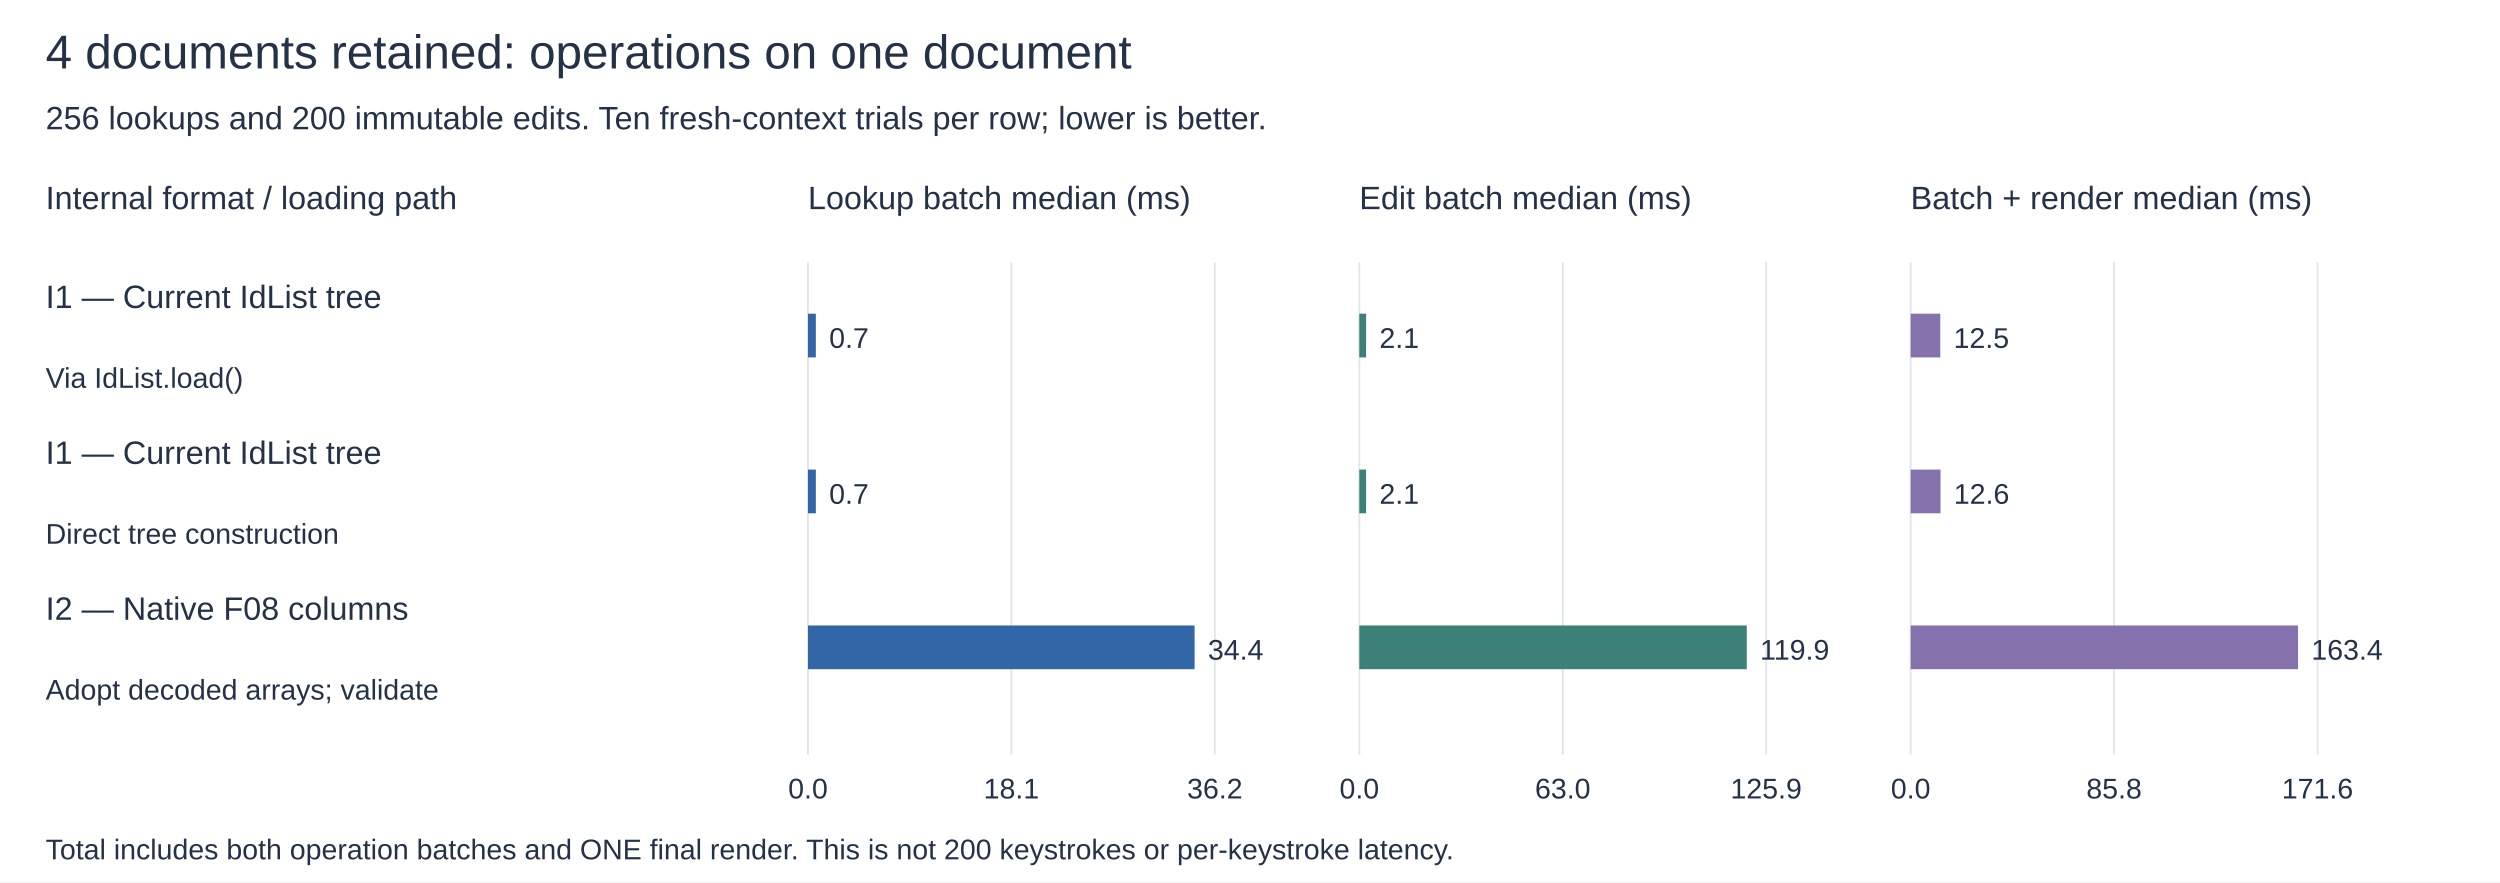
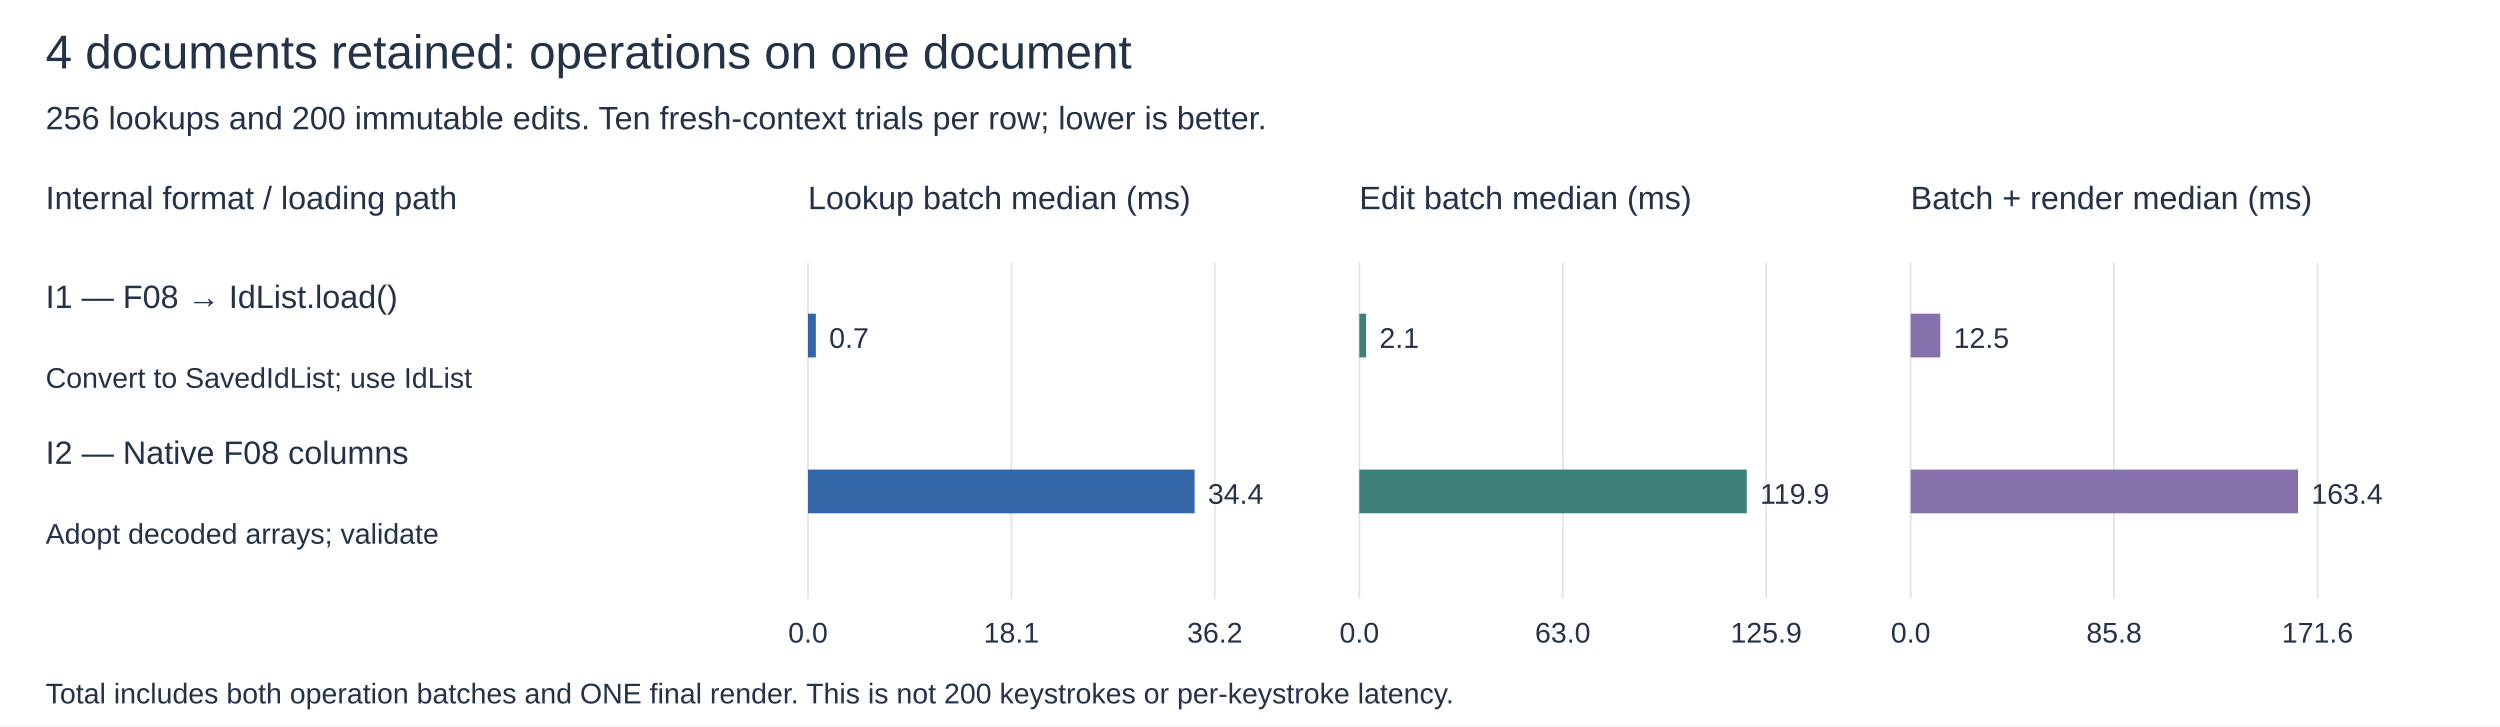
- <svg xmlns="http://www.w3.org/2000/svg" width="1315" height="464" viewBox="0 0 1315 464" role="img" aria-labelledby="title desc">
+ <svg xmlns="http://www.w3.org/2000/svg" width="1315" height="382" viewBox="0 0 1315 382" role="img" aria-labelledby="title desc">
  <style>text{font:17px Arial,Helvetica,sans-serif;fill:#243248}.small{font-size:15px}.title{font-size:25px;font-weight:500}</style>
-   <rect width="1315" height="464" fill="white" />
+   <rect width="1315" height="382" fill="white" />
  <text x="24" y="36" class="title">4 documents retained: operations on one document</text>
  <text x="24" y="68">256 lookups and 200 immutable edits. Ten fresh-context trials per row; lower is better.</text>
  <text x="24" y="110">Internal format / loading path</text>
  <text x="425" y="110">Lookup batch median (ms)</text>
-   <line x1="425" x2="425" y1="138" y2="397" stroke="#e2e6eb" />
-   <text x="425" y="420" class="small" text-anchor="middle">0.0</text>
-   <line x1="532" x2="532" y1="138" y2="397" stroke="#e2e6eb" />
-   <text x="532" y="420" class="small" text-anchor="middle">18.1</text>
-   <line x1="639" x2="639" y1="138" y2="397" stroke="#e2e6eb" />
-   <text x="639" y="420" class="small" text-anchor="middle">36.2</text>
+   <line x1="425" x2="425" y1="138" y2="315" stroke="#e2e6eb" />
+   <text x="425" y="338" class="small" text-anchor="middle">0.0</text>
+   <line x1="532" x2="532" y1="138" y2="315" stroke="#e2e6eb" />
+   <text x="532" y="338" class="small" text-anchor="middle">18.1</text>
+   <line x1="639" x2="639" y1="138" y2="315" stroke="#e2e6eb" />
+   <text x="639" y="338" class="small" text-anchor="middle">36.2</text>
  <rect x="425" y="165" width="4.138" height="23" fill="#3266a6" />
  <text x="436.138" y="183" class="small">0.7</text>
-   <rect x="425" y="247" width="4.138" height="23" fill="#3266a6" />
-   <text x="436.138" y="265" class="small">0.7</text>
-   <rect x="425" y="329" width="203.359" height="23" fill="#3266a6" />
-   <text x="635.359" y="347" class="small">34.4</text>
+   <rect x="425" y="247" width="203.359" height="23" fill="#3266a6" />
+   <text x="635.359" y="265" class="small">34.4</text>
  <text x="715" y="110">Edit batch median (ms)</text>
-   <line x1="715" x2="715" y1="138" y2="397" stroke="#e2e6eb" />
-   <text x="715" y="420" class="small" text-anchor="middle">0.0</text>
-   <line x1="822" x2="822" y1="138" y2="397" stroke="#e2e6eb" />
-   <text x="822" y="420" class="small" text-anchor="middle">63.0</text>
-   <line x1="929" x2="929" y1="138" y2="397" stroke="#e2e6eb" />
-   <text x="929" y="420" class="small" text-anchor="middle">125.9</text>
+   <line x1="715" x2="715" y1="138" y2="315" stroke="#e2e6eb" />
+   <text x="715" y="338" class="small" text-anchor="middle">0.0</text>
+   <line x1="822" x2="822" y1="138" y2="315" stroke="#e2e6eb" />
+   <text x="822" y="338" class="small" text-anchor="middle">63.0</text>
+   <line x1="929" x2="929" y1="138" y2="315" stroke="#e2e6eb" />
+   <text x="929" y="338" class="small" text-anchor="middle">125.9</text>
  <rect x="715" y="165" width="3.569" height="23" fill="#3c8077" />
  <text x="725.569" y="183" class="small">2.1</text>
-   <rect x="715" y="247" width="3.569" height="23" fill="#3c8077" />
-   <text x="725.569" y="265" class="small">2.1</text>
-   <rect x="715" y="329" width="203.801" height="23" fill="#3c8077" />
-   <text x="925.801" y="347" class="small">119.9</text>
+   <rect x="715" y="247" width="203.801" height="23" fill="#3c8077" />
+   <text x="925.801" y="265" class="small">119.9</text>
  <text x="1005" y="110">Batch + render median (ms)</text>
-   <line x1="1005" x2="1005" y1="138" y2="397" stroke="#e2e6eb" />
-   <text x="1005" y="420" class="small" text-anchor="middle">0.0</text>
-   <line x1="1112" x2="1112" y1="138" y2="397" stroke="#e2e6eb" />
-   <text x="1112" y="420" class="small" text-anchor="middle">85.8</text>
-   <line x1="1219" x2="1219" y1="138" y2="397" stroke="#e2e6eb" />
-   <text x="1219" y="420" class="small" text-anchor="middle">171.6</text>
+   <line x1="1005" x2="1005" y1="138" y2="315" stroke="#e2e6eb" />
+   <text x="1005" y="338" class="small" text-anchor="middle">0.0</text>
+   <line x1="1112" x2="1112" y1="138" y2="315" stroke="#e2e6eb" />
+   <text x="1112" y="338" class="small" text-anchor="middle">85.8</text>
+   <line x1="1219" x2="1219" y1="138" y2="315" stroke="#e2e6eb" />
+   <text x="1219" y="338" class="small" text-anchor="middle">171.6</text>
  <rect x="1005" y="165" width="15.589" height="23" fill="#8571ac" />
  <text x="1027.589" y="183" class="small">12.5</text>
-   <rect x="1005" y="247" width="15.713" height="23" fill="#8571ac" />
-   <text x="1027.713" y="265" class="small">12.6</text>
-   <rect x="1005" y="329" width="203.774" height="23" fill="#8571ac" />
-   <text x="1215.774" y="347" class="small">163.4</text>
-   <text x="24" y="162">I1 — Current IdList tree</text>
-   <text x="24" y="204" class="small">Via IdList.load()</text>
-   <text x="24" y="244">I1 — Current IdList tree</text>
-   <text x="24" y="286" class="small">Direct tree construction</text>
-   <text x="24" y="326">I2 — Native F08 columns</text>
-   <text x="24" y="368" class="small">Adopt decoded arrays; validate</text>
-   <text x="24" y="452" class="small">Total includes both operation batches and ONE final render. This is not 200 keystrokes or per-keystroke latency.</text>
+   <rect x="1005" y="247" width="203.774" height="23" fill="#8571ac" />
+   <text x="1215.774" y="265" class="small">163.4</text>
+   <text x="24" y="162">I1 — F08 → IdList.load()</text>
+   <text x="24" y="204" class="small">Convert to SavedIdList; use IdList</text>
+   <text x="24" y="244">I2 — Native F08 columns</text>
+   <text x="24" y="286" class="small">Adopt decoded arrays; validate</text>
+   <text x="24" y="370" class="small">Total includes both operation batches and ONE final render. This is not 200 keystrokes or per-keystroke latency.</text>
</svg>
